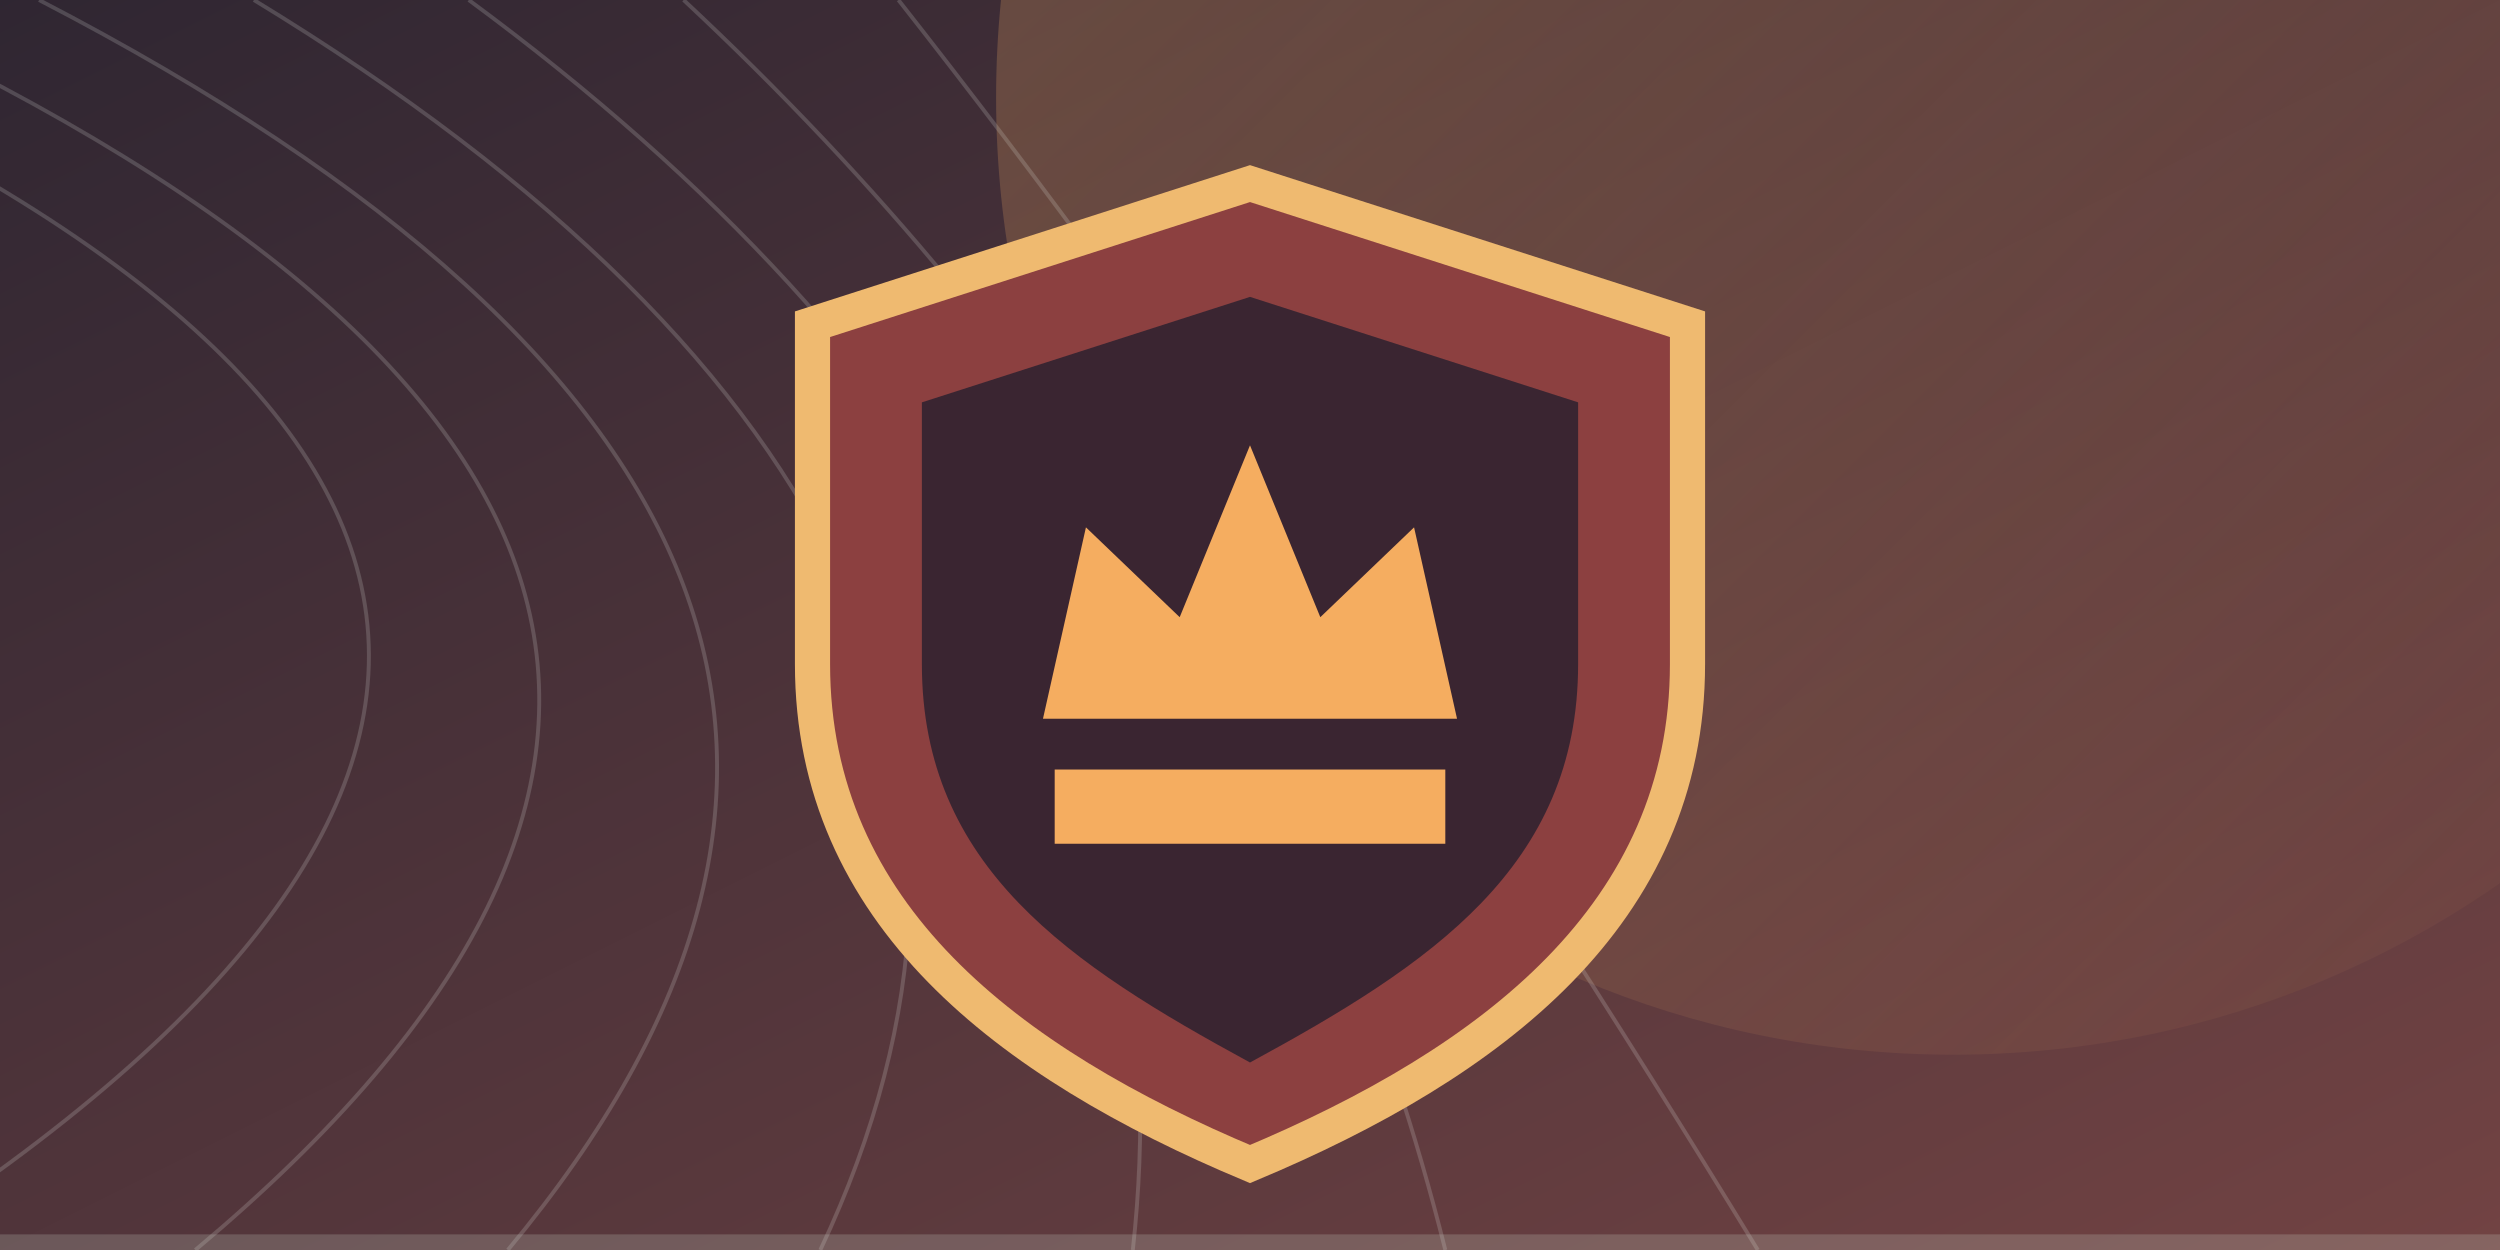
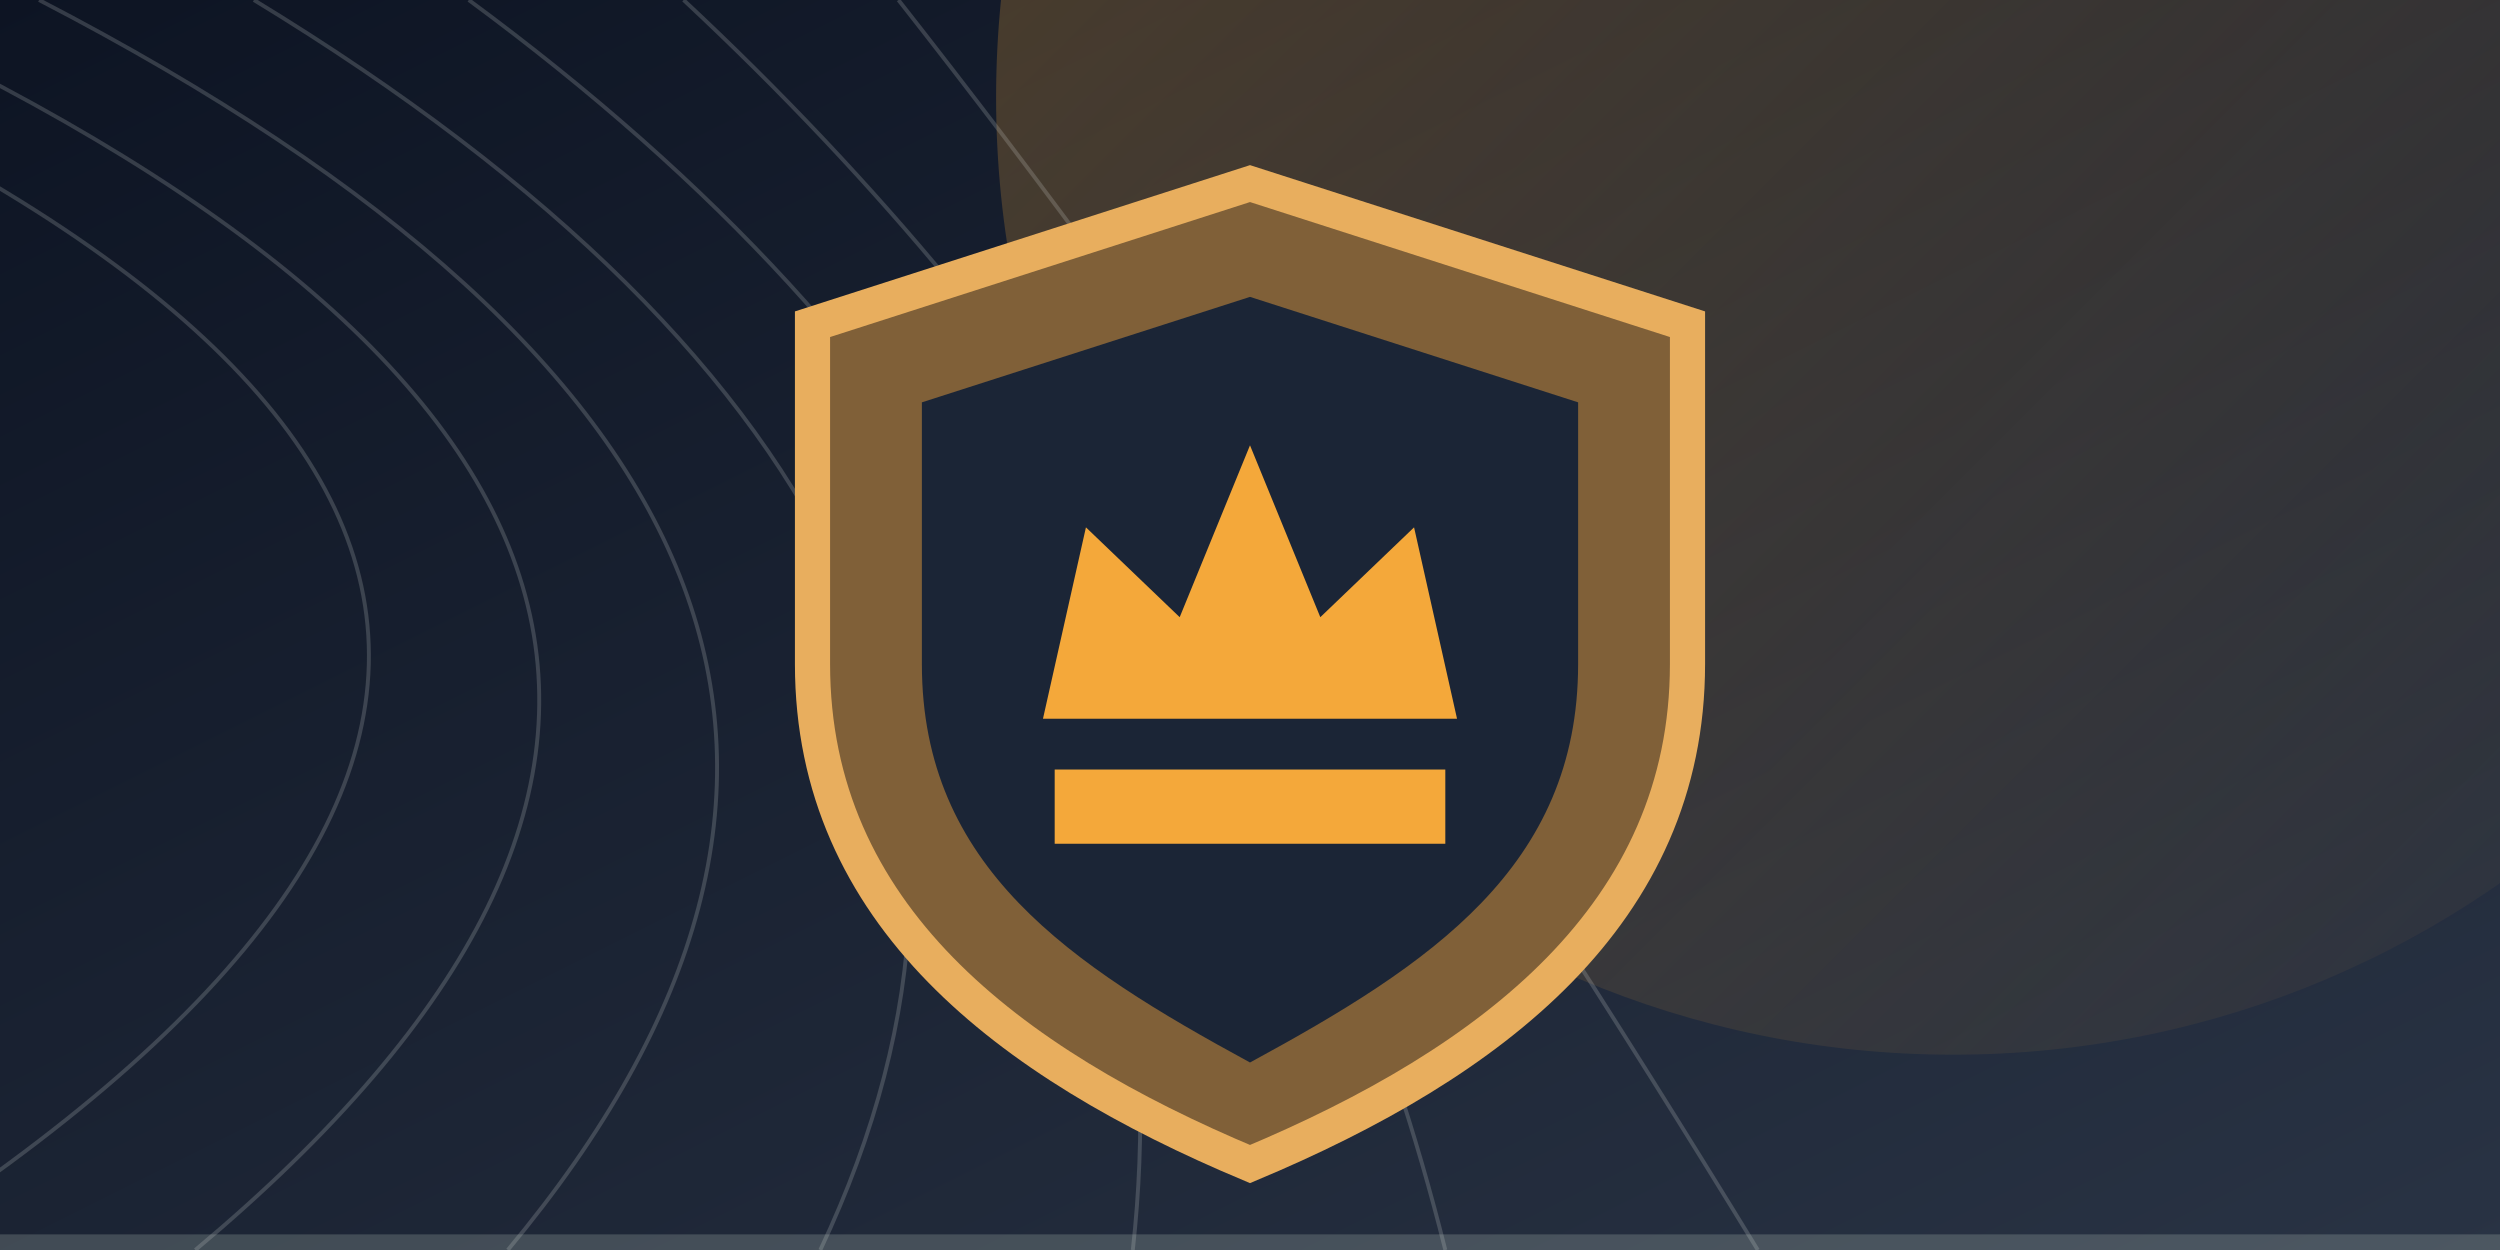
<svg xmlns="http://www.w3.org/2000/svg" viewBox="0 0 640 320" role="img" aria-label="ultimateclans conceptual artwork">
  <defs>
    <linearGradient id="bg" x1="0" y1="0" x2="1" y2="1">
-       <stop offset="0" stop-color="#2f2632" />
-       <stop offset="1" stop-color="#724343" />
+       <stop offset="0" stop-color="#0d1423" />
+       <stop offset="1" stop-color="#293344" />
    </linearGradient>
    <linearGradient id="shade" x1="0" y1="0" x2="1" y2="1">
-       <stop offset="0" stop-color="#f4ae65" stop-opacity=".3" />
-       <stop offset="1" stop-color="#f4ae65" stop-opacity="0" />
+       <stop offset="0" stop-color="#f4a83a" stop-opacity=".3" />
+       <stop offset="1" stop-color="#f4a83a" stop-opacity="0" />
    </linearGradient>
  </defs>
  <rect width="640" height="320" fill="url(#bg)" />
  <circle cx="500" cy="25" r="245" fill="url(#shade)" />
  <g opacity=".18" fill="none" stroke="#e8ece7">
    <path d="M-100 0Q250 140 -30 320" />
    <path d="M-45 0Q265 140 50 320" />
    <path d="M10 0Q280 140 130 320" />
    <path d="M65 0Q295 140 210 320" />
    <path d="M120 0Q310 140 290 320" />
    <path d="M175 0Q325 140 370 320" />
    <path d="M230 0Q340 140 450 320" />
  </g>
-   <path d="M320 47L432 83V170C432 234 382 272 320 298C258 272 208 234 208 170V83Z" fill="#8c4040" stroke="#efba70" stroke-width="9" />
-   <path d="M320 76L404 103V170C404 222 366 247 320 272C274 247 236 222 236 170V103Z" fill="#3a2531" />
-   <path d="M267 184L278 135L302 158L320 114L338 158L362 135L373 184Z" fill="#f5ad60" />
-   <path d="M270 197H370V216H270Z" fill="#f5ad60" />
+   <path d="M320 47L432 83V170C432 234 382 272 320 298C258 272 208 234 208 170V83Z" fill="#806038" stroke="#e8ae5e" stroke-width="9" />
+   <path d="M320 76L404 103V170C404 222 366 247 320 272C274 247 236 222 236 170V103Z" fill="#1b2536" />
+   <path d="M267 184L278 135L302 158L320 114L338 158L362 135L373 184Z" fill="#f4a83a" />
+   <path d="M270 197H370V216H270Z" fill="#f4a83a" />
  <path d="M0 318H640" stroke="#d9e4d6" opacity=".2" stroke-width="4" />
</svg>
